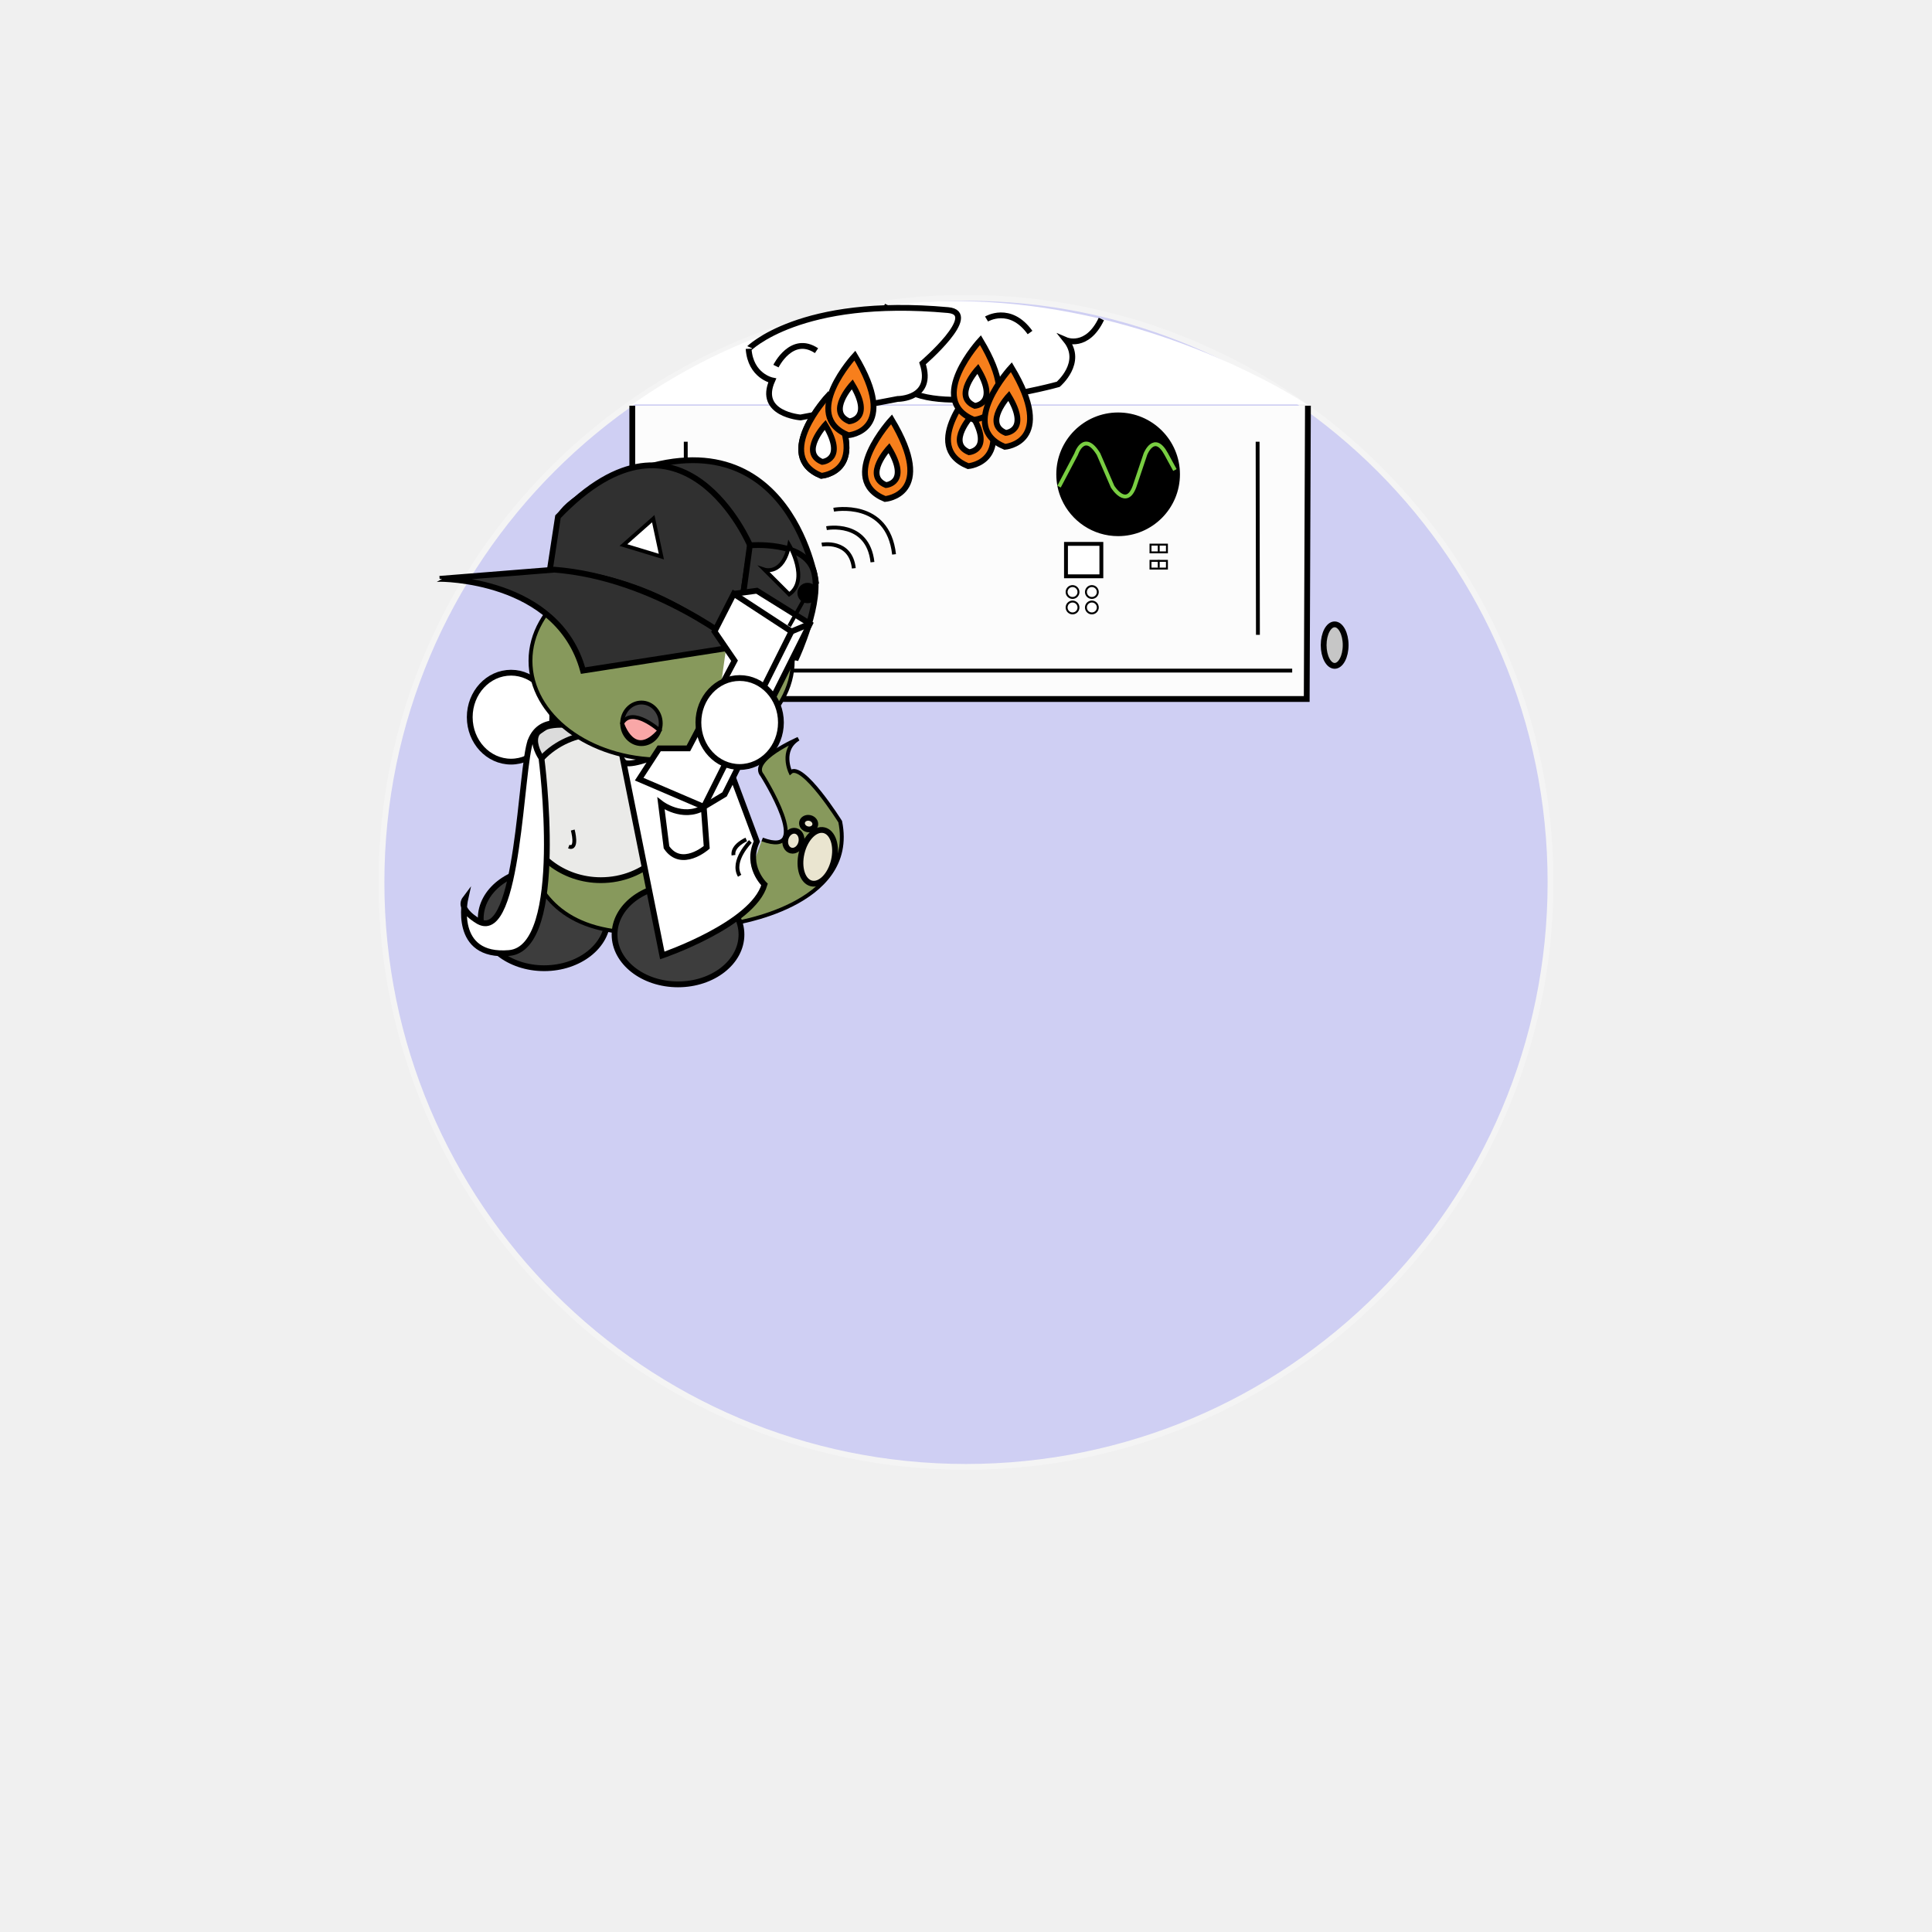
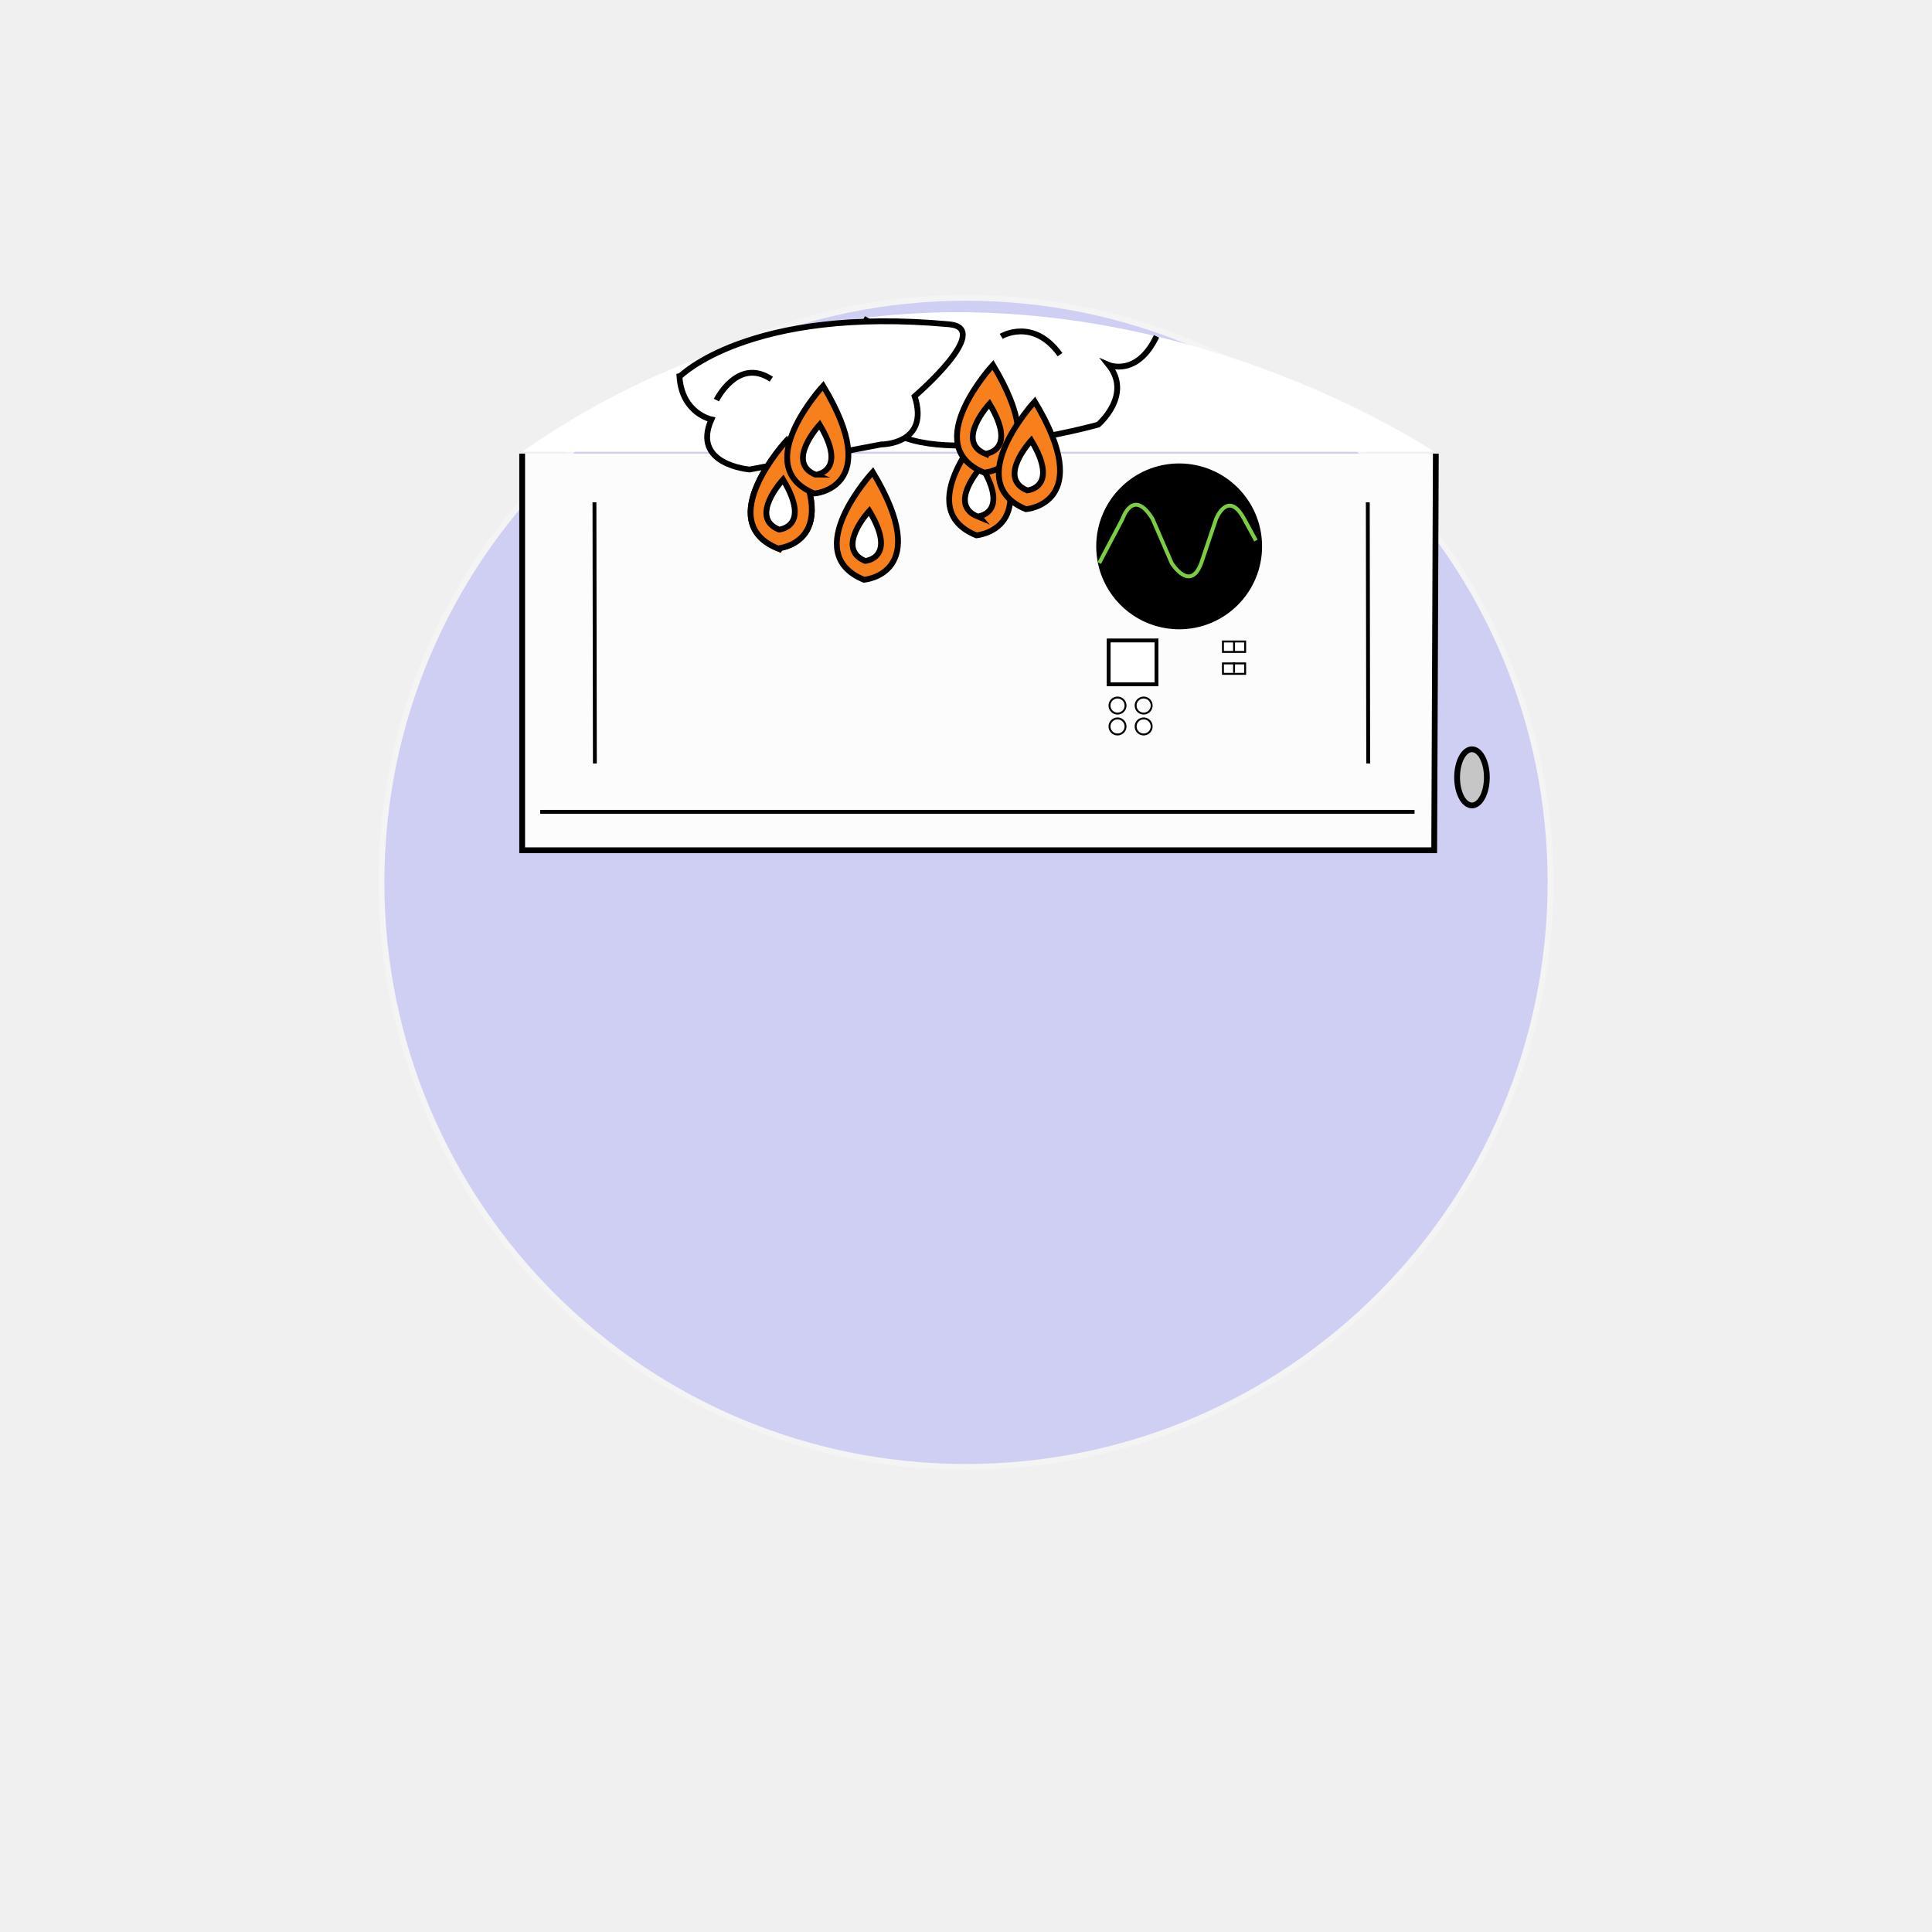
<svg xmlns="http://www.w3.org/2000/svg" version="1.1" id="Layer_2" x="0px" y="0px" viewBox="0 0 1000 1000" style="enable-background:new 0 0 1000 1000;" xml:space="preserve">
  <style type="text/css">

- 	.st0{fill:#F9A7A7;stroke:#000000;stroke-width:2;stroke-miterlimit:10;}
- 	.st1{fill:#FFFFFF;stroke:#000000;stroke-miterlimit:10;}
- 	.st2{fill:#FFFFFF;stroke:#000000;stroke-width:2;stroke-miterlimit:10;}
- 	.st3{fill:none;stroke:#79CE42;stroke-width:2;stroke-miterlimit:10;}
- 	.st4{fill:#FCFCFC;stroke:#000000;stroke-width:3;stroke-miterlimit:10;}
- 	.st5{fill:#484FAA;stroke:#FFFFFF;stroke-width:5;stroke-miterlimit:10;}
- 	.st6{display:inline;fill:none;stroke:#000000;stroke-width:9;stroke-miterlimit:10;}
- 	.st7{display:inline;fill:none;stroke:#000000;stroke-miterlimit:10;}
- 	.st8{display:inline;fill:#7F9E3D;stroke:#000000;stroke-width:3;stroke-miterlimit:10;}
- 	.st9{display:none;fill:#FFFFFF;stroke:#000000;stroke-width:3;stroke-miterlimit:10;}
- 	.st10{display:inline;fill:none;stroke:#000000;stroke-width:4;stroke-miterlimit:10;}
- 	.st11{display:inline;fill:#FFFFFF;stroke:#000000;stroke-width:5;stroke-miterlimit:10;}
- 	.st12{fill:#3D3D3D;stroke:#000000;stroke-width:3;stroke-miterlimit:10;}
- 	.st13{fill:#EAE5D0;stroke:#000000;stroke-width:3;stroke-miterlimit:10;}
- 	.st14{display:inline;fill:#CACAEF;stroke:#000000;stroke-miterlimit:10;}
- 	.st15{font-family:'MyriadPro-Regular';}
- 	.st16{fill:#424242;stroke:#000000;stroke-width:2;stroke-miterlimit:10;}
- 	.st17{fill:#DBDBDB;stroke:#000000;stroke-miterlimit:10;}
- 	.st18{display:none;fill:#FFFFFF;stroke:#000000;stroke-width:2;stroke-miterlimit:10;}
- 	.st19{fill:#303030;stroke:#000000;stroke-width:3;stroke-miterlimit:10;}
- 	.st20{display:inline;fill:none;stroke:#000000;stroke-width:3;stroke-miterlimit:10;}
- 	.st21{display:none;enable-background:new    ;}
- 	.st22{display:inline;fill:#FFFFFF;stroke:#000000;stroke-width:4;stroke-miterlimit:10;}
- 	.st23{fill:none;stroke:#000000;stroke-width:3;stroke-miterlimit:10;}
- 	.st24{fill:#C6C6C6;stroke:#000000;stroke-miterlimit:10;}
- 	.st25{fill:#87995C;stroke:#000000;stroke-width:2;stroke-miterlimit:10;}
+ 	.st0{fill:#FFFFFF;stroke:#000000;stroke-miterlimit:10;}
+ 	.st1{fill:#FFFFFF;stroke:#000000;stroke-width:2;stroke-miterlimit:10;}
+ 	.st2{fill:none;stroke:#79CE42;stroke-width:2;stroke-miterlimit:10;}
+ 	.st3{fill:#FCFCFC;stroke:#000000;stroke-width:3;stroke-miterlimit:10;}
+ 	.st4{display:inline;fill:#3D3D3D;stroke:#000000;stroke-width:3;stroke-miterlimit:10;}
+ 	.st5{display:inline;fill:#EAE5D0;stroke:#000000;stroke-width:3;stroke-miterlimit:10;}
+ 	.st6{fill:#484FAA;stroke:#FFFFFF;stroke-width:5;stroke-miterlimit:10;}
+ 	.st7{display:inline;fill:none;stroke:#000000;stroke-width:9;stroke-miterlimit:10;}
+ 	.st8{display:inline;fill:none;stroke:#000000;stroke-miterlimit:10;}
+ 	.st9{display:inline;fill:#7F9E3D;stroke:#000000;stroke-width:3;stroke-miterlimit:10;}
+ 	.st10{display:none;fill:#FFFFFF;stroke:#000000;stroke-width:3;stroke-miterlimit:10;}
+ 	.st11{display:inline;fill:#424242;stroke:#000000;stroke-width:2;stroke-miterlimit:10;}
+ 	.st12{display:inline;fill:none;stroke:#000000;stroke-width:4;stroke-miterlimit:10;}
+ 	.st13{display:inline;fill:#FFFFFF;stroke:#000000;stroke-width:5;stroke-miterlimit:10;}
+ 	.st14{display:inline;fill:#303030;stroke:#000000;stroke-width:3;stroke-miterlimit:10;}
+ 	.st15{display:inline;fill:#CACAEF;stroke:#000000;stroke-miterlimit:10;}
+ 	.st16{display:inline;fill:#87995C;stroke:#000000;stroke-width:2;stroke-miterlimit:10;}
+ 	.st17{font-family:'MyriadPro-Regular';}
+ 	.st18{fill:#DBDBDB;stroke:#000000;stroke-miterlimit:10;}
+ 	.st19{display:none;fill:#FFFFFF;stroke:#000000;stroke-width:2;stroke-miterlimit:10;}
+ 	.st20{display:inline;fill:#EAEAE8;stroke:#000000;stroke-width:3;stroke-miterlimit:10;}
+ 	.st21{display:inline;fill:none;stroke:#000000;stroke-width:3;stroke-miterlimit:10;}
+ 	.st22{display:none;enable-background:new    ;}
+ 	.st23{display:inline;fill:#FFFFFF;stroke:#000000;stroke-width:4;stroke-miterlimit:10;}
+ 	.st24{fill:none;stroke:#000000;stroke-width:3;stroke-miterlimit:10;}
+ 	.st25{fill:#C6C6C6;stroke:#000000;stroke-miterlimit:10;}
	.st26{fill:#FFFFFF;}
	.st27{display:none;fill:none;stroke:#000000;stroke-width:3;stroke-miterlimit:10;}
	.st28{fill:none;}
	.st29{display:none;fill:#C6C6C6;stroke:#000000;stroke-miterlimit:10;}
	.st30{display:inline;}
- 	.st31{fill:#EAEAE8;stroke:#000000;stroke-width:3;stroke-miterlimit:10;}
- 	.st32{display:none;opacity:0.3;stroke:#000000;stroke-miterlimit:10;enable-background:new    ;}
- 	.st33{opacity:0.3;fill:#8383FC;stroke:#FFFFFF;stroke-width:3;stroke-miterlimit:10;enable-background:new    ;}
- 	.st34{display:inline;fill:none;stroke:#000000;stroke-width:2;stroke-miterlimit:10;}
- 	.st35{display:none;fill:#7F9E3D;stroke:#000000;stroke-width:3;stroke-miterlimit:10;}
- 	.st36{display:inline;fill:#FFFFFF;stroke:#000000;stroke-width:3;stroke-miterlimit:10;}
- 	.st37{display:none;fill:#E4E4EF;stroke:#000000;stroke-width:2;stroke-miterlimit:10;}
- 	.st38{fill:none;stroke:#000000;stroke-width:2;stroke-miterlimit:10;}
- 	.st39{fill:#F77F1C;stroke:#000000;stroke-width:3;stroke-miterlimit:10;}
- 	.st40{fill:#C6C6C6;stroke:#000000;stroke-width:3;stroke-miterlimit:10;}
- 	.st41{stroke:#000000;stroke-miterlimit:10;}
- 	.st42{font-size:72;}
- 	.st43{fill:#DDDDDD;stroke:#000000;stroke-width:2;stroke-miterlimit:10;}
- 	.st44{fill:#FF0000;stroke:#000000;stroke-miterlimit:10;}
+ 	.st31{display:none;opacity:0.3;stroke:#000000;stroke-miterlimit:10;enable-background:new    ;}
+ 	.st32{opacity:0.3;fill:#8383FC;stroke:#FFFFFF;stroke-width:3;stroke-miterlimit:10;enable-background:new    ;}
+ 	.st33{display:inline;fill:none;stroke:#000000;stroke-width:2;stroke-miterlimit:10;}
+ 	.st34{display:none;fill:#7F9E3D;stroke:#000000;stroke-width:3;stroke-miterlimit:10;}
+ 	.st35{display:inline;fill:#FFFFFF;stroke:#000000;stroke-width:3;stroke-miterlimit:10;}
+ 	.st36{display:none;fill:#E4E4EF;stroke:#000000;stroke-width:2;stroke-miterlimit:10;}
+ 	.st37{fill:none;stroke:#000000;stroke-width:2;stroke-miterlimit:10;}
+ 	.st38{fill:#F77F1C;stroke:#000000;stroke-width:3;stroke-miterlimit:10;}
+ 	.st39{fill:#C6C6C6;stroke:#000000;stroke-width:3;stroke-miterlimit:10;}
+ 	.st40{stroke:#000000;stroke-miterlimit:10;}
+ 	.st41{font-size:72;}
+ 	.st42{fill:#DDDDDD;stroke:#000000;stroke-width:2;stroke-miterlimit:10;}
+ 	.st43{fill:#FF0000;stroke:#000000;stroke-miterlimit:10;}
+ 	.st44{display:inline;fill:#F9A7A7;stroke:#000000;stroke-width:2;stroke-miterlimit:10;}
	.st45{display:none;}
	.st46{fill:#FFFFFF;stroke:#000000;stroke-width:3;stroke-miterlimit:10;}
	.st47{stroke:#000000;stroke-width:2;stroke-miterlimit:10;}
	.st48{display:inline;fill:#FFFFFF;stroke:#000000;stroke-width:2;stroke-miterlimit:10;}

</style>
-   <circle class="st32" cx="500" cy="453.711" r="302.542" />
-   <circle class="st33" cx="500" cy="456.711" r="302.542" />
+   <circle class="st31" cx="500" cy="453.711" r="302.542" />
+   <circle class="st32" cx="500" cy="456.711" r="302.542" />
  <g id="Layer_x5F_1" class="st45">
-     <path class="st22" d="M444.525,594.475c0,6.627-5.373,12-12,12H331.102c-6.627,0-12-5.373-12-12V348.983c0-6.627,5.373-12,12-12   h101.424c6.627,0,12,5.373,12,12L444.525,594.475L444.525,594.475z" />
-     <path class="st22" d="M656.459,594.475c0,6.627-5.367,12-12,12H543.034c-6.627,0-12-5.373-12-12V348.983c0-6.627,5.373-12,12-12   h101.425c6.633,0,12,5.373,12,12V594.475z" />
-     <path class="st22" d="M569.949,515.729c0,6.627-5.373,12-12,12H456.525c-6.627,0-12-5.373-12-12V270.237c0-6.627,5.373-12,12-12   h101.424c6.627,0,12,5.373,12,12V515.729z" />
-     <path class="st11" d="M723.729,521.115c0,13.265-10.744,24-24,24H300.271c-13.255,0-24-10.735-24-24V318.272   c0-13.254,10.745-24,24-24h399.457c13.256,0,24,10.746,24,24L723.729,521.115L723.729,521.115z" />
-     <path class="st36" d="M686.177,483.656c0,13.265-10.744,24-24,24H333.898c-13.255,0-24-10.735-24-24v-133.35   c0-13.254,10.745-24,24-24h328.272c13.256,0,24,10.746,24,24L686.177,483.656L686.177,483.656z" />
-     <path id="vecmap" class="st6" d="M348.052,427.712c0,31.853,20.468,57.628,45.763,57.628" />
-     <path id="vecmap_1_" class="st10" d="M584.477,549.115c0,44.976,39.42,81.355,88.135,81.355" />
-     <path id="vecmap_2_" class="st10" d="M412.609,545.115c0,44.976-39.42,81.355-88.135,81.355" />
-     <g class="st30">
-       <line id="vecmap_3_" class="st23" x1="317.407" y1="356.645" x2="678.427" y2="356.645" />
-     </g>
-     <g class="st30">
-       <line id="vecmap_4_" class="st23" x1="368.543" y1="365.119" x2="368.543" y2="497.322" />
-     </g>
-     <g class="st30">
-       <line id="vecmap_5_" class="st23" x1="637.719" y1="365.119" x2="637.719" y2="497.322" />
+     <path class="st23" d="M444.525,594.475c0,6.627-5.373,12-12,12H331.102c-6.627,0-12-5.373-12-12V348.983c0-6.627,5.373-12,12-12   h101.424c6.627,0,12,5.373,12,12L444.525,594.475L444.525,594.475z" />
+     <path class="st23" d="M656.459,594.475c0,6.627-5.367,12-12,12H543.034c-6.627,0-12-5.373-12-12V348.983c0-6.627,5.373-12,12-12   h101.425c6.633,0,12,5.373,12,12V594.475z" />
+     <path class="st23" d="M569.949,515.729c0,6.627-5.373,12-12,12H456.525c-6.627,0-12-5.373-12-12V270.237c0-6.627,5.373-12,12-12   h101.424c6.627,0,12,5.373,12,12V515.729z" />
+     <path class="st13" d="M723.729,521.115c0,13.265-10.744,24-24,24H300.271c-13.255,0-24-10.735-24-24V318.272   c0-13.254,10.745-24,24-24h399.457c13.256,0,24,10.746,24,24L723.729,521.115L723.729,521.115z" />
+     <path class="st35" d="M686.177,483.656c0,13.265-10.744,24-24,24H333.898c-13.255,0-24-10.735-24-24v-133.35   c0-13.254,10.745-24,24-24h328.272c13.256,0,24,10.746,24,24L686.177,483.656L686.177,483.656z" />
+     <path id="vecmap" class="st7" d="M348.052,427.712c0,31.853,20.468,57.628,45.763,57.628" />
+     <path id="vecmap_1_" class="st12" d="M584.477,549.115c0,44.976,39.42,81.355,88.135,81.355" />
+     <path id="vecmap_2_" class="st12" d="M412.609,545.115c0,44.976-39.42,81.355-88.135,81.355" />
+     <g class="st30">
+       <line id="vecmap_3_" class="st24" x1="317.407" y1="356.645" x2="678.427" y2="356.645" />
+     </g>
+     <g class="st30">
+       <line id="vecmap_4_" class="st24" x1="368.543" y1="365.119" x2="368.543" y2="497.322" />
+     </g>
+     <g class="st30">
+       <line id="vecmap_5_" class="st24" x1="637.719" y1="365.119" x2="637.719" y2="497.322" />
    </g>
    <g class="st30">
      <rect id="vecmaprec" x="317.407" y="385.323" class="st46" width="355.205" height="80" />
    </g>
    <g class="st30">
-       <line class="st23" x1="317.407" y1="465.323" x2="672.611" y2="465.323" />
-     </g>
-   </g>
-   <text transform="matrix(1 0 0 1 461.9832 703.8977)" class="st21 st15 st42">3X</text>
-   <path class="st1" d="M620.219,343.602" />
-   <path class="st37" d="M383.594,609.325c0,0,41.716-44.212,15.288,15.771" />
-   <path class="st35" d="M464.223,276.828c0,0-78.911-29.717-127.529,42.813" />
+       <line class="st24" x1="317.407" y1="465.323" x2="672.611" y2="465.323" />
+     </g>
+   </g>
+   <text transform="matrix(1 0 0 1 461.9832 703.8977)" class="st22 st17 st41">3X</text>
+   <path class="st0" d="M620.219,343.602" />
+   <path class="st36" d="M383.594,609.325c0,0,41.716-44.212,15.288,15.771" />
+   <path class="st34" d="M464.223,276.828c0,0-78.911-29.717-127.529,42.813" />
  <g id="Leaf_3_1_" class="st45">
-     <path class="st8" d="M470.5,276.5c0,0-98,22-99,126" />
-     <path class="st8" d="M371.473,402.48c100.821-25.536,99.053-125.959,99.053-125.959" />
-     <path class="st20" d="M470.5,276.5c0,0-103.908,121.786-97.993,125.829" />
-     <polyline class="st14" points="391.166,395.17 400.166,380.504 400.166,391.837  " />
-     <polyline class="st14" points="414.49,383.839 414.49,369.17 417.834,374.837 421.384,365.837 426.523,374.682  " />
-     <polyline class="st14" points="433.984,369.807 434.638,346.091 439.851,363.159  " />
-     <polyline class="st14" points="447.577,352.719 445.5,344.75 451.209,347.93  " />
-     <polyline class="st14" points="455.527,340.22 449.293,317.328 459.22,332.156  " />
-     <polyline class="st14" points="411.372,307.083 408.569,330.642 404.927,313.172  " />
-     <polyline class="st14" points="387.261,336.962 390.177,360.507 382.459,344.416  " />
-     <polyline class="st14" points="439.556,287.176 438.177,295.293 434.279,290.05  " />
-   </g>
-   <path class="st5" d="M197.474,456.711" />
+     <path class="st9" d="M470.5,276.5c0,0-98,22-99,126" />
+     <path class="st9" d="M371.473,402.48c100.821-25.536,99.053-125.959,99.053-125.959" />
+     <path class="st21" d="M470.5,276.5c0,0-103.908,121.786-97.993,125.829" />
+     <polyline class="st15" points="391.166,395.17 400.166,380.504 400.166,391.837  " />
+     <polyline class="st15" points="414.49,383.839 414.49,369.17 417.834,374.837 421.384,365.837 426.523,374.682  " />
+     <polyline class="st15" points="433.984,369.807 434.638,346.091 439.851,363.159  " />
+     <polyline class="st15" points="447.577,352.719 445.5,344.75 451.209,347.93  " />
+     <polyline class="st15" points="455.527,340.22 449.293,317.328 459.22,332.156  " />
+     <polyline class="st15" points="411.372,307.083 408.569,330.642 404.927,313.172  " />
+     <polyline class="st15" points="387.261,336.962 390.177,360.507 382.459,344.416  " />
+     <polyline class="st15" points="439.556,287.176 438.177,295.293 434.279,290.05  " />
+   </g>
+   <path class="st6" d="M197.474,456.711" />
  <g class="st45">
-     <line class="st7" x1="200.201" y1="408.834" x2="334.358" y2="408.832" />
-     <line class="st7" x1="200.201" y1="422.834" x2="334.358" y2="422.83" />
-     <line class="st7" x1="334.358" y1="408.832" x2="334.358" y2="422.83" />
-     <line class="st7" x1="334.358" y1="408.832" x2="386.62" y2="361.921" />
-     <line class="st7" x1="334.358" y1="422.83" x2="386.62" y2="375.921" />
-   </g>
-   <path class="st18" d="M347.486,340.05c0,0,5.202,22.209,42.864,13.854" />
+     <line class="st8" x1="200.201" y1="408.834" x2="334.358" y2="408.832" />
+     <line class="st8" x1="200.201" y1="422.834" x2="334.358" y2="422.83" />
+     <line class="st8" x1="334.358" y1="408.832" x2="334.358" y2="422.83" />
+     <line class="st8" x1="334.358" y1="408.832" x2="386.62" y2="361.921" />
+     <line class="st8" x1="334.358" y1="422.83" x2="386.62" y2="375.921" />
+   </g>
+   <path class="st19" d="M347.486,340.05c0,0,5.202,22.209,42.864,13.854" />
  <g id="Layer_3">
-     <path class="st2" d="M347.486,379.678" />
+     <path class="st1" d="M347.486,379.678" />
  </g>
  <path class="st27" d="M729.121,287.91c0,0,11.345,19.923,5.695,24.59c0,0-1.649,17.334,12.351,16.667l36.667,0.019v-17.352  c0,0-28.289-3.333-30.145,0.667c0,0-3.855-2.619-6.522,3.69" />
  <path class="st27" d="M754.41,308.548c0,0,3.389-21.381-19.594-31.381" />
  <g>
-     <polyline class="st4" points="327.269,209.998 327.269,361.806 676.358,361.806 676.984,209.998  " />
-     <path class="st26" d="M327.269,209.296h349.089C676.358,209.296,499.038,89.091,327.269,209.296z" />
-     <path class="st47" d="M609.737,245.5c0,17.121-13.88,31-31,31c-12.669,0-23.563-7.6-28.372-18.49   c-1.689-3.826-2.628-8.059-2.628-12.51c0-17.121,13.88-31,31-31S609.737,228.379,609.737,245.5z" />
-     <path class="st3" d="M548.158,251.875l8.882-16.853c0,0,4.006-12.257,11.543,0l7.282,16.853c0,0,7.093,11.491,11.334,0   l5.673-16.853c0,0,4.561-11.491,10.757,0l4.504,8.256" />
-     <rect x="551.753" y="281.509" class="st2" width="18.311" height="16.787" />
-     <line class="st29" x1="676.358" y1="361.806" x2="718.988" y2="327.5" />
-     <path class="st24" d="M718.988,209.998" />
-     <circle class="st1" cx="555.147" cy="306.428" r="3.072" />
-     <circle class="st1" cx="565.147" cy="306.428" r="3.072" />
-     <circle class="st1" cx="555.147" cy="314.428" r="3.072" />
-     <circle class="st1" cx="565.147" cy="314.428" r="3.072" />
-     <rect x="595.5" y="281.902" class="st1" width="8.5" height="4" />
-     <rect x="595.5" y="290.296" class="st1" width="8.5" height="4" />
-     <line class="st24" x1="599.75" y1="281.902" x2="599.75" y2="285.902" />
-     <line class="st24" x1="599.75" y1="289.902" x2="599.75" y2="293.902" />
-     <line class="st38" x1="334.167" y1="347.101" x2="668.834" y2="347.101" />
-     <line class="st38" x1="355.099" y1="328.594" x2="354.94" y2="228.641" />
-     <ellipse class="st40" cx="690.816" cy="333.91" rx="5.695" ry="10.743" />
-     <path class="st28" d="M538.506,217.167c0-6.627,5.373-12,12-12H608.5c6.627,0,12,5.373,12,12v99.408c0,6.627-5.373,12-12,12   h-57.994c-6.627,0-12-5.373-12-12V217.167z" />
-     <line class="st38" x1="651.099" y1="328.594" x2="650.94" y2="228.641" />
+     <polyline class="st3" points="270.269,234.791 270.269,440.08 742.34,440.081 743.186,234.791  " />
+     <path class="st26" d="M270.269,233.842H742.34C742.34,233.842,502.551,71.29,270.269,233.842z" />
+     <path class="st47" d="M652.249,282.801c0,23.153-18.77,41.921-41.921,41.921c-17.133,0-31.865-10.277-38.367-25.004   c-2.285-5.174-3.554-10.897-3.554-16.917c0-23.152,18.77-41.921,41.921-41.921S652.249,259.649,652.249,282.801z" />
+     <path class="st2" d="M568.975,291.421l12.011-22.79c0,0,5.418-16.575,15.61,0l9.848,22.79c0,0,9.591,15.539,15.326,0l7.672-22.79   c0,0,6.167-15.539,14.546,0l6.091,11.165" />
+     <rect x="573.837" y="331.495" class="st1" width="24.762" height="22.701" />
+     <line class="st29" x1="742.34" y1="440.081" x2="799.988" y2="393.689" />
+     <path class="st25" d="M799.988,234.791" />
+     <circle class="st0" cx="578.427" cy="365.193" r="4.155" />
+     <circle class="st0" cx="591.95" cy="365.193" r="4.155" />
+     <circle class="st0" cx="578.427" cy="376.011" r="4.155" />
+     <circle class="st0" cx="591.95" cy="376.011" r="4.155" />
+     <rect x="632.996" y="332.027" class="st0" width="11.494" height="5.409" />
+     <rect x="632.996" y="343.378" class="st0" width="11.494" height="5.409" />
+     <line class="st25" x1="638.743" y1="332.027" x2="638.743" y2="337.436" />
+     <line class="st25" x1="638.743" y1="342.845" x2="638.743" y2="348.255" />
+     <line class="st37" x1="279.597" y1="420.195" x2="732.165" y2="420.195" />
+     <line class="st37" x1="307.903" y1="395.168" x2="307.689" y2="260.003" />
+     <ellipse class="st39" cx="761.89" cy="402.358" rx="7.701" ry="14.528" />
+     <path class="st28" d="M555.923,244.487c0-8.962,7.267-16.228,16.228-16.228h78.426c8.961,0,16.228,7.266,16.228,16.228v134.428   c0,8.962-7.267,16.228-16.228,16.228H572.15c-8.961,0-16.228-7.265-16.228-16.228V244.487z" />
+     <line class="st37" x1="708.182" y1="395.168" x2="707.968" y2="260.003" />
  </g>
  <g id="Layer_1_3_" class="st45">
    <g>
      <path class="st30" d="M436.168,300.178h3.62v51.345h-3.62V300.178z" />
    </g>
    <path class="st48" d="M558.369,609.679c0,0,107.626-63.632,92.52-113.151" />
    <rect x="376.743" y="270.432" class="st46" width="452.382" height="347.419" />
    <div class="typewriter">
      <text transform="matrix(1 0 0 1 264.0769 578.5002)" font-family="'Montserrat-Regular'" font-size="72" startOffset="0">
			www.???.com</text>
    </div>
-     <ellipse class="st1" cx="676.052" cy="225.303" rx="49.854" ry="44.796" />
+     <ellipse class="st0" cx="676.052" cy="225.303" rx="49.854" ry="44.796" />
    <g id="Layer_4_2_" class="st30">
-       <ellipse class="st2" cx="724.358" cy="439.832" rx="29.331" ry="31.608" />
-     </g>
-     <path class="st1" d="M638.741,257.524c0,0,23.188,27.596,16.606-2.775C655.347,254.746,653.01,251.95,638.741,257.524z" />
-     <path class="st44" d="M709.677,197.876c4.834,0,8.752,9.38,8.752,20.952c0,11.568-3.918,20.948-8.752,20.948   c-4.829,0-8.747-9.38-8.747-20.948C700.928,207.256,704.846,197.876,709.677,197.876z" />
-     <polygon class="st2" points="626.843,256.703 615.824,270.286 630.91,281.068 637.966,276.028 635.356,260.42  " />
-     <path class="st1" d="M624.089,284.729c0,0-5.978,3.813,0,14.478c5.975,10.667,31.938,0,31.938,0l9.849-19.811l8.32,19.811   l9.063-0.764l-9.063-31.233c0,0-6.684-10.667-18.169,0c-11.485,10.666-20.626,15.999-20.626,15.999L624.089,284.729z" />
+       <ellipse class="st1" cx="724.358" cy="439.832" rx="29.331" ry="31.608" />
+     </g>
+     <path class="st0" d="M638.741,257.524c0,0,23.188,27.596,16.606-2.775C655.347,254.746,653.01,251.95,638.741,257.524z" />
+     <path class="st43" d="M709.677,197.876c4.834,0,8.752,9.38,8.752,20.952c0,11.568-3.918,20.948-8.752,20.948   c-4.829,0-8.747-9.38-8.747-20.948C700.928,207.256,704.846,197.876,709.677,197.876z" />
+     <polygon class="st1" points="626.843,256.703 615.824,270.286 630.91,281.068 637.966,276.028 635.356,260.42  " />
+     <path class="st0" d="M624.089,284.729c0,0-5.978,3.813,0,14.478c5.975,10.667,31.938,0,31.938,0l9.849-19.811l8.32,19.811   l9.063-0.764l-9.063-31.233c0,0-6.684-10.667-18.169,0c-11.485,10.666-20.626,15.999-20.626,15.999L624.089,284.729z" />
    <path class="st48" d="M536.172,475.515c0,0-126.666,141.386-41.34,185.573c85.329,44.188,127.854,38.854,143.158,31.235   c15.312-7.616,83.037-53.948,38.164-115.806c0,0,1.525,29.715-13.713,40.381c-15.237,10.665-50.594,59.59-108.946-13.063   c0,0-16.336-0.646-26.833-12.074" />
-     <path class="st1" d="M624.089,271.778l-5.224,26.665c0,0,23.006-7.221,23.577-19.989" />
+     <path class="st0" d="M624.089,271.778l-5.224,26.665c0,0,23.006-7.221,23.577-19.989" />
    <path class="st48" d="M601.908,505.953c28.137,0,50.944,21.268,50.944,47.495c0,26.229-22.812,47.491-50.944,47.491   c-28.137,0-50.944-21.265-50.944-47.491C550.964,527.221,573.771,505.953,601.908,505.953z" />
    <g class="st30">
-       <path class="st43" d="M469.453,380.906c0,0,25.151-160.597,184.078-85.71C812.456,370.079,469.453,380.906,469.453,380.906z" />
-       <path class="st2" d="M719.476,451.155c0,47.834-51.467,86.613-114.961,86.613c-63.49,0-114.962-38.778-114.962-86.613    s51.473-86.607,114.962-86.607C668.01,364.543,719.476,403.32,719.476,451.155z" />
-       <path class="st43" d="M540.285,439.834l-13.623-89.25c0,0,58.975-140.431,168.711-25.754l7.31,47.889    c0,0-81.328-2.413-156.65,62.056C544.109,436.417,542.193,438.102,540.285,439.834z" />
-       <path class="st43" d="M673.395,459.756l-137.227-21.375c0,0,73.577-60.235,162.396-67.113l100.559,8.04    C799.123,379.307,695.613,378.402,673.395,459.756z" />
-       <path class="st43" d="M527.135,349.929c0,0-47.587-4.173-55.895,22.222c-8.305,26.396,15.047,76.297,15.047,76.297l52.744-11.014    L527.135,349.929z" />
+       <path class="st42" d="M469.453,380.906c0,0,25.151-160.597,184.078-85.71C812.456,370.079,469.453,380.906,469.453,380.906z" />
+       <path class="st1" d="M719.476,451.155c0,47.834-51.467,86.613-114.961,86.613c-63.49,0-114.962-38.778-114.962-86.613    s51.473-86.607,114.962-86.607C668.01,364.543,719.476,403.32,719.476,451.155z" />
+       <path class="st42" d="M540.285,439.834l-13.623-89.25c0,0,58.975-140.431,168.711-25.754l7.31,47.889    c0,0-81.328-2.413-156.65,62.056C544.109,436.417,542.193,438.102,540.285,439.834z" />
+       <path class="st42" d="M673.395,459.756l-137.227-21.375c0,0,73.577-60.235,162.396-67.113l100.559,8.04    C799.123,379.307,695.613,378.402,673.395,459.756z" />
+       <path class="st42" d="M527.135,349.929c0,0-47.587-4.173-55.895,22.222c-8.305,26.396,15.047,76.297,15.047,76.297l52.744-11.014    L527.135,349.929z" />
      <polygon class="st47" points="611.828,326.575 604.705,359.806 637.99,349.689   " />
-       <path class="st2" d="M492.639,349.615c0,0-18.044,30.678,0,43.308l21.649-21.653C514.291,371.267,498.052,376.68,492.639,349.615z    " />
-     </g>
-     <path class="st2" d="M560.222,537.768c0,0,57.959,31.415,57.995-7.197" />
-     <path class="st2" d="M563.384,561.01c0,0,40.321,18.193,54.836-7.907" />
-     <path class="st2" d="M575.101,579.42c0,0,42.354,12.774,53.334-14.998" />
+       <path class="st1" d="M492.639,349.615c0,0-18.044,30.678,0,43.308l21.649-21.653C514.291,371.267,498.052,376.68,492.639,349.615z    " />
+     </g>
+     <path class="st1" d="M560.222,537.768c0,0,57.959,31.415,57.995-7.197" />
+     <path class="st1" d="M563.384,561.01c0,0,40.321,18.193,54.836-7.907" />
+     <path class="st1" d="M575.101,579.42c0,0,42.354,12.774,53.334-14.998" />
    <ellipse class="st48" cx="591.147" cy="507.304" rx="19.916" ry="21.461" />
    <path class="st48" d="M572.411,514.603c0,0,28.344-25.265,38.652-7.298" />
    <ellipse class="st48" cx="731.771" cy="528.744" rx="39.822" ry="53.229" />
    <ellipse class="st48" cx="650.885" cy="561.01" rx="39.823" ry="53.23" />
-     <path class="st1" d="M658.844,290.823c0,0-8.591,9.146-25.353,0c0,0-4.036,3.472-10.61-5.883l1.208-13.162" />
+     <path class="st0" d="M658.844,290.823c0,0-8.591,9.146-25.353,0c0,0-4.036,3.472-10.61-5.883l1.208-13.162" />
    <polygon class="st46" points="376.743,270.432 560.471,168.266 914.97,168.266 829.125,270.432  " />
    <polygon class="st46" points="829.125,617.848 829.125,270.432 914.97,168.266 914.97,463.365  " />
    <ellipse class="st48" cx="658.351" cy="563.353" rx="26.236" ry="40.482" />
    <ellipse class="st48" cx="742.151" cy="530.57" rx="22.672" ry="40.481" />
-     <line class="st34" x1="634.368" y1="546.943" x2="671.988" y2="528.765" />
-     <line class="st34" x1="633.155" y1="574.903" x2="680.822" y2="547.495" />
-     <line class="st34" x1="643.191" y1="596.381" x2="682.345" y2="571.051" />
-     <line class="st34" x1="724.973" y1="561.071" x2="766.345" y2="538.188" />
-     <line class="st34" x1="721.31" y1="514.603" x2="754.41" y2="496.528" />
-     <path class="st36" d="M762.988,514.603" />
-     <path class="st36" d="M721.31,542.009" />
-     <path class="st36" d="M751.65,538.854" />
-     <path class="st36" d="M724.984,457.857" />
-     <line class="st34" x1="720.054" y1="538.477" x2="761.429" y2="515.597" />
+     <line class="st33" x1="634.368" y1="546.943" x2="671.988" y2="528.765" />
+     <line class="st33" x1="633.155" y1="574.903" x2="680.822" y2="547.495" />
+     <line class="st33" x1="643.191" y1="596.381" x2="682.345" y2="571.051" />
+     <line class="st33" x1="724.973" y1="561.071" x2="766.345" y2="538.188" />
+     <line class="st33" x1="721.31" y1="514.603" x2="754.41" y2="496.528" />
+     <path class="st35" d="M762.988,514.603" />
+     <path class="st35" d="M721.31,542.009" />
+     <path class="st35" d="M751.65,538.854" />
+     <path class="st35" d="M724.984,457.857" />
+     <line class="st33" x1="720.054" y1="538.477" x2="761.429" y2="515.597" />
    <path class="st48" d="M486.969,581.884c9.677,0,17.521,12.945,17.521,28.922c0,15.97-7.846,28.922-17.521,28.922   c-9.682,0-17.523-12.952-17.523-28.922C469.443,594.829,477.288,581.884,486.969,581.884z" />
    <ellipse class="st48" cx="515.99" cy="621.472" rx="8.557" ry="10.667" />
    <ellipse class="st48" cx="504.49" cy="642.805" rx="7.104" ry="6.095" />
    <path class="st48" d="M478.289,566.154c0,0-18.184-36.244,17.317-21.855L478.289,566.154z" />
    <path class="st48" d="M497.911,535.49c0,0-18.181-36.242,17.317-21.855L497.911,535.49z" />
-     <polygon class="st2" points="331.031,135.404 425.505,112.547 445.311,307.585  " />
-     <polygon class="st2" points="602.416,31.989 704.26,59.915 564.478,307.585  " />
-     <polygon class="st2" points="768.13,141.807 832.219,193.551 710.97,307.585  " />
-     <path class="st2" d="M453.454,314.943c8.835,0,15.999,5.893,15.999,13.16c0,7.269-7.162,13.157-15.999,13.157   s-15.999-5.891-15.999-13.157C437.455,320.833,444.617,314.943,453.454,314.943z" />
-     <path class="st2" d="M558.369,314.943c8.835,0,15.999,5.893,15.999,13.16c0,7.269-7.163,13.157-15.999,13.157   c-8.837,0-16-5.891-16-13.157C542.369,320.833,549.532,314.943,558.369,314.943z" />
-     <ellipse class="st2" cx="700.394" cy="325.815" rx="16" ry="13.158" />
+     <polygon class="st1" points="331.031,135.404 425.505,112.547 445.311,307.585  " />
+     <polygon class="st1" points="602.416,31.989 704.26,59.915 564.478,307.585  " />
+     <polygon class="st1" points="768.13,141.807 832.219,193.551 710.97,307.585  " />
+     <path class="st1" d="M453.454,314.943c8.835,0,15.999,5.893,15.999,13.16c0,7.269-7.162,13.157-15.999,13.157   s-15.999-5.891-15.999-13.157C437.455,320.833,444.617,314.943,453.454,314.943z" />
+     <path class="st1" d="M558.369,314.943c8.835,0,15.999,5.893,15.999,13.16c0,7.269-7.163,13.157-15.999,13.157   c-8.837,0-16-5.891-16-13.157C542.369,320.833,549.532,314.943,558.369,314.943z" />
+     <ellipse class="st1" cx="700.394" cy="325.815" rx="16" ry="13.158" />
    <g id="Layer_2_1_" class="st30">
-       <ellipse class="st2" cx="487.347" cy="496.526" rx="29.332" ry="31.609" />
-       <ellipse class="st18" cx="724.984" cy="448.448" rx="29.333" ry="31.608" />
-       <path class="st2" d="M481.118,475.515h12.142H481.118z" />
+       <ellipse class="st1" cx="487.347" cy="496.526" rx="29.332" ry="31.609" />
+       <ellipse class="st19" cx="724.984" cy="448.448" rx="29.333" ry="31.608" />
+       <path class="st1" d="M481.118,475.515h12.142H481.118z" />
      <g>
-         <path class="st2" d="M432.358,475.515" />
+         <path class="st1" d="M432.358,475.515" />
      </g>
    </g>
  </g>
-   <g>
-     <path class="st25" d="M378.399,478.115c0,0,65.396-8.932,56.488-52.827c0,0-19.544-31.157-25.77-25.583   c0,0-5.43-11.502,4.124-17.296c0,0-25.515,10.927-18.729,18.888c0,0,27.45,43.326,0,33.209" />
-     <ellipse class="st12" cx="281.672" cy="475.373" rx="32.843" ry="25.772" />
-     <path class="st25" d="M361.483,418.018l12.346,58.905c-117.435,29.046-101.114-58.905-101.114-58.905" />
-     <ellipse class="st46" cx="264.505" cy="371.205" rx="21.365" ry="23.019" />
-     <g id="Layer_3_1_">
-       <polygon class="st17" points="273.641,383.421 291.109,417.378 319.844,373.954 296.962,367.476   " />
-     </g>
-     <path class="st31" d="M311.009,379.553c22.516,0,40.772,17.02,40.772,38.013c0,20.988-18.256,38.007-40.772,38.007   c-19.703,0-36.143-13.027-39.946-30.346c-0.543-2.475-0.826-5.038-0.826-7.661C270.237,396.573,288.49,379.553,311.009,379.553z" />
-     <ellipse class="st12" cx="350.94" cy="483.734" rx="32.843" ry="25.772" />
-     <path class="st46" d="M280.258,392.414c0,0-13.759-19.538,15.132-17.061c0,0-15.363-5.593-20.707,7.915   c-5.344,13.51-6.059,104.479-26.738,93.751c0,0-11.405-6.173-7.109-11.852c0,0-6.917,30.683,22.712,28.113   C293.18,490.71,280.258,392.414,280.258,392.414z" />
-     <path class="st46" d="M322.681,394.218l20.118,100.332c0,0,46.917-16.021,52.907-36.722c0,0-9.93-9.525-3.96-22.278l-21.497-57.63   C370.246,377.917,326.467,399.878,322.681,394.218z" />
-     <path class="st19" d="M313.505,249.951c93.826-44.21,108.673,50.6,108.673,50.6S219.681,294.16,313.505,249.951z" />
-     <path class="st25" d="M342.444,290.893c37.48,0,67.868,22.89,67.868,51.131c0,28.239-30.386,51.131-67.868,51.131   c-37.487,0-67.869-22.895-67.869-51.131C274.573,313.783,304.956,290.891,342.444,290.893z" />
-     <path class="st19" d="M376.97,332.353c-44.467-38.061-92.482-36.635-92.482-36.635l4.315-28.271   c64.786-67.702,99.598,15.201,99.598,15.201l-8.04,52.69C379.234,334.318,378.103,333.323,376.97,332.353z" />
-     <path class="st19" d="M227.553,299.608l59.366-4.747c52.434,4.059,95.872,39.621,95.872,39.621l-81.014,12.619   C288.66,299.073,227.553,299.607,227.553,299.608z" />
-     <path class="st19" d="M381.102,333.924l31.136,6.501c0,0,13.785-29.46,8.883-45.043c-4.903-15.583-32.996-13.117-32.996-13.117   L381.102,333.924z" />
-     <polygon class="st2" points="322.681,282.122 342.33,288.094 338.125,268.477  " />
-     <path class="st2" d="M395.706,294.862l12.783,12.783c10.652-7.457,0-25.566,0-25.566   C405.293,298.056,395.706,294.862,395.706,294.862z" />
-     <g id="PHONE">
+   <g class="st45">
+     <path class="st16" d="M378.399,478.115c0,0,65.396-8.932,56.488-52.827c0,0-19.544-31.157-25.77-25.583   c0,0-5.43-11.502,4.124-17.296c0,0-25.515,10.927-18.729,18.888c0,0,27.45,43.326,0,33.209" />
+     <ellipse class="st4" cx="281.672" cy="475.373" rx="32.843" ry="25.772" />
+     <path class="st16" d="M361.483,418.018l12.346,58.905c-117.435,29.046-101.114-58.905-101.114-58.905" />
+     <ellipse class="st35" cx="264.505" cy="371.205" rx="21.365" ry="23.019" />
+     <g id="Layer_3_1_" class="st30">
+       <polygon class="st18" points="273.641,383.421 291.109,417.378 319.844,373.954 296.962,367.476   " />
+     </g>
+     <path class="st20" d="M311.009,379.553c22.516,0,40.772,17.02,40.772,38.013c0,20.988-18.256,38.007-40.772,38.007   c-19.703,0-36.143-13.027-39.946-30.346c-0.543-2.475-0.826-5.038-0.826-7.661C270.237,396.573,288.49,379.553,311.009,379.553z" />
+     <ellipse class="st4" cx="350.94" cy="483.734" rx="32.843" ry="25.772" />
+     <path class="st35" d="M280.258,392.414c0,0-13.759-19.538,15.132-17.061c0,0-15.363-5.593-20.707,7.915   c-5.344,13.51-6.059,104.479-26.738,93.751c0,0-11.405-6.173-7.109-11.852c0,0-6.917,30.683,22.712,28.113   C293.18,490.71,280.258,392.414,280.258,392.414z" />
+     <path class="st35" d="M322.681,394.218l20.118,100.332c0,0,46.917-16.021,52.907-36.722c0,0-9.93-9.525-3.96-22.278l-21.497-57.63   C370.246,377.917,326.467,399.878,322.681,394.218z" />
+     <path class="st14" d="M313.505,249.951c93.826-44.21,108.673,50.6,108.673,50.6S219.681,294.16,313.505,249.951z" />
+     <path class="st16" d="M342.444,290.893c37.48,0,67.868,22.89,67.868,51.131c0,28.239-30.386,51.131-67.868,51.131   c-37.487,0-67.869-22.895-67.869-51.131C274.573,313.783,304.956,290.891,342.444,290.893z" />
+     <path class="st14" d="M376.97,332.353c-44.467-38.061-92.482-36.635-92.482-36.635l4.315-28.271   c64.786-67.702,99.598,15.201,99.598,15.201l-8.04,52.69C379.234,334.318,378.103,333.323,376.97,332.353z" />
+     <path class="st14" d="M227.553,299.608l59.366-4.747c52.434,4.059,95.872,39.621,95.872,39.621l-81.014,12.619   C288.66,299.073,227.553,299.607,227.553,299.608z" />
+     <path class="st14" d="M381.102,333.924l31.136,6.501c0,0,13.785-29.46,8.883-45.043c-4.903-15.583-32.996-13.117-32.996-13.117   L381.102,333.924z" />
+     <polygon class="st48" points="322.681,282.122 342.33,288.094 338.125,268.477  " />
+     <path class="st48" d="M395.706,294.862l12.783,12.783c10.652-7.457,0-25.566,0-25.566   C405.293,298.056,395.706,294.862,395.706,294.862z" />
+     <g id="PHONE" class="st30">
      <polyline class="st46" points="364.275,417.619 375.026,411.171 419.214,322.871 391.746,305.753 379.803,307.349   " />
      <polygon class="st46" points="369.85,326.855 380.199,341.983 356.302,387.365 341.187,387.365 330.836,403.288 364.275,417.619     409.657,326.855 379.803,307.349   " />
-       <line class="st23" x1="409.657" y1="326.855" x2="419.214" y2="322.871" />
-       <line class="st38" x1="408.463" y1="324.065" x2="418.02" y2="306.948" />
-       <circle class="st41" cx="418.02" cy="306.948" r="4.777" />
+       <line class="st24" x1="409.657" y1="326.855" x2="419.214" y2="322.871" />
+       <line class="st37" x1="408.463" y1="324.065" x2="418.02" y2="306.948" />
+       <circle class="st40" cx="418.02" cy="306.948" r="4.777" />
      <g id="Layer_2_2_">
        <ellipse class="st46" cx="382.847" cy="373.973" rx="21.36" ry="23.019" />
-         <path class="st9" d="M372.916,361.141h7.403H372.916z" />
+         <path class="st10" d="M372.916,361.141h7.403H372.916z" />
        <g>
          <path class="st46" d="M342.798,358.671" />
        </g>
      </g>
    </g>
-     <path class="st46" d="M342.126,415.908c0,0,11.004,8.481,22.149,2.111l1.519,20.556c0,0-13.032,11.4-20.809,0L342.126,415.908z" />
-     <path class="st2" d="M388.402,435.547c0,0-10.077,10.042-5.556,17.752" />
-     <path class="st2" d="M386.265,434.505c0,0-7.375,3.155-6.618,8.138" />
-     <path class="st13" d="M420.005,457.272c-4.607-1.092-6.886-8.143-5.085-15.752c1.801-7.607,6.999-12.891,11.607-11.8   c4.61,1.092,6.888,8.146,5.087,15.75C429.811,453.08,424.615,458.361,420.005,457.272z" />
-     <ellipse transform="matrix(0.2303 -0.9731 0.9731 0.2303 -107.3676 734.5656)" class="st13" cx="410.663" cy="435.154" rx="5.221" ry="4.189" />
-     <ellipse transform="matrix(0.2305 -0.9731 0.9731 0.2305 -92.7518 735.3153)" class="st13" cx="418.528" cy="426.3" rx="2.983" ry="3.476" />
-     <path class="st2" d="M296.457,429.629c0,0,2.804,10.396-2.061,8.556" />
-     <ellipse class="st16" cx="332.008" cy="374.391" rx="9.988" ry="10.762" />
-     <path class="st0" d="M322.02,374.391c5.17-9.01,19.383,3.66,19.383,3.66C327.973,393.606,322.02,374.391,322.02,374.391z" />
-     <path class="st38" d="M425.365,281.897c0,0,14.876-2.836,16.571,12.253" />
-     <path class="st38" d="M427.795,273.374c0,0,21.357-4.073,23.792,17.59" />
-     <path class="st38" d="M431.504,263.827c0,0,28.063-5.349,31.263,23.114" />
+     <path class="st35" d="M342.126,415.908c0,0,11.004,8.481,22.149,2.111l1.519,20.556c0,0-13.032,11.4-20.809,0L342.126,415.908z" />
+     <path class="st48" d="M388.402,435.547c0,0-10.077,10.042-5.556,17.752" />
+     <path class="st48" d="M386.265,434.505c0,0-7.375,3.155-6.618,8.138" />
+     <path class="st5" d="M420.005,457.272c-4.607-1.092-6.886-8.143-5.085-15.752c1.801-7.607,6.999-12.891,11.607-11.8   c4.61,1.092,6.888,8.146,5.087,15.75C429.811,453.08,424.615,458.361,420.005,457.272z" />
+     <ellipse transform="matrix(0.2303 -0.9731 0.9731 0.2303 -107.3676 734.5656)" class="st5" cx="410.663" cy="435.154" rx="5.221" ry="4.189" />
+     <ellipse transform="matrix(0.2305 -0.9731 0.9731 0.2305 -92.7518 735.3153)" class="st5" cx="418.528" cy="426.3" rx="2.983" ry="3.476" />
+     <path class="st48" d="M296.457,429.629c0,0,2.804,10.396-2.061,8.556" />
+     <ellipse class="st11" cx="332.008" cy="374.391" rx="9.988" ry="10.762" />
+     <path class="st44" d="M322.02,374.391c5.17-9.01,19.383,3.66,19.383,3.66C327.973,393.606,322.02,374.391,322.02,374.391z" />
+     <path class="st33" d="M425.365,281.897c0,0,14.876-2.836,16.571,12.253" />
+     <path class="st33" d="M427.795,273.374c0,0,21.357-4.073,23.792,17.59" />
+     <path class="st33" d="M431.504,263.827c0,0,28.063-5.349,31.263,23.114" />
  </g>
  <g id="Layer_3_2_">
    <g>
-       <path class="st46" d="M570.063,165.12c-7.437,15.62-18.311,10.931-18.311,10.931c9.253,11.551-4.016,22.865-4.016,22.865    s-64.136,17.966-82.444,0s-5.871-40.989-5.871-40.989" />
-       <path class="st46" d="M490.7,160.5c17.088,1.562-13.2,27.551-13.2,27.551c6,18.551-12.869,18.445-12.869,18.445l-50.277,9.58    c0,0-22.426-1.744-14.64-19.16c0,0-11.245-2.249-12.229-16.333C387.484,180.584,413.872,153.48,490.7,160.5z" />
-       <path class="st39" d="M504.465,200.052c0,0-28.594,30.927-3.355,41.225C501.109,241.276,528.054,239.256,504.465,200.052z" />
-       <path class="st46" d="M503.133,214.916c0,0-13.29,14.374-1.561,19.16C501.572,234.076,514.095,233.137,503.133,214.916z" />
-     </g>
-     <g>
-       <path class="st39" d="M507.465,176.052c0,0-28.594,30.927-3.355,41.225C504.109,217.276,531.054,215.256,507.465,176.052z" />
-       <path class="st46" d="M506.133,190.916c0,0-13.29,14.374-1.561,19.16C504.572,210.076,517.095,209.137,506.133,190.916z" />
-     </g>
-     <g>
-       <path class="st39" d="M523.465,190.052c0,0-28.594,30.927-3.355,41.225C520.109,231.276,547.054,229.256,523.465,190.052z" />
-       <path class="st46" d="M522.133,204.916c0,0-13.289,14.374-1.561,19.16C520.572,224.076,533.095,223.137,522.133,204.916z" />
-     </g>
-     <g>
-       <path class="st39" d="M428.465,205.052c0,0-28.594,30.927-3.356,41.225C425.109,246.276,452.054,244.256,428.465,205.052z" />
-       <path class="st46" d="M427.133,219.916c0,0-13.29,14.374-1.56,19.16C425.573,239.076,438.095,238.137,427.133,219.916z" />
-     </g>
-     <g>
-       <path class="st39" d="M461.465,217.052c0,0-28.594,30.927-3.356,41.225C458.109,258.276,485.054,256.256,461.465,217.052z" />
-       <path class="st46" d="M460.133,231.916c0,0-13.29,14.374-1.56,19.16C458.573,251.076,471.095,250.137,460.133,231.916z" />
-     </g>
-     <g>
-       <path class="st39" d="M428.465,205.052c0,0-28.594,30.927-3.356,41.225C425.109,246.276,452.054,244.256,428.465,205.052z" />
-       <path class="st46" d="M427.133,219.916c0,0-13.29,14.374-1.56,19.16C425.573,239.076,438.095,238.137,427.133,219.916z" />
-     </g>
-     <g>
-       <path class="st39" d="M442.465,184.052c0,0-28.594,30.927-3.356,41.225C439.109,225.276,466.054,223.256,442.465,184.052z" />
-       <path class="st46" d="M441.133,198.916c0,0-13.29,14.374-1.56,19.16C439.573,218.076,452.095,217.137,441.133,198.916z" />
-     </g>
-     <path class="st23" d="M387.484,155.871" />
-     <path class="st23" d="M414.7,217.276" />
-     <path class="st23" d="M510.631,165.12c0,0,12.158-7.38,22.514,7" />
-     <path class="st23" d="M401.636,189.505c0,0,8.125-16.551,20.994-8" />
+       <path class="st46" d="M598.598,174.104c-10.057,21.123-24.762,14.782-24.762,14.782c12.513,15.621-5.43,30.92-5.43,30.92    s-86.731,24.296-111.489,0c-24.759-24.296-7.939-55.429-7.939-55.429" />
+       <path class="st46" d="M491.276,167.856c23.108,2.112-17.851,37.257-17.851,37.257c8.114,25.087-17.403,24.943-17.403,24.943    l-67.99,12.955c0,0-30.326-2.358-19.797-25.91c0,0-15.207-3.042-16.538-22.086C351.698,195.015,387.382,158.363,491.276,167.856z" />
+       <path class="st38" d="M509.889,221.341c0,0-38.668,41.822-4.538,55.748C505.351,277.089,541.79,274.357,509.889,221.341z" />
+       <path class="st46" d="M508.088,241.443c0,0-17.971,19.438-2.109,25.91C505.978,267.352,522.913,266.082,508.088,241.443z" />
+     </g>
+     <g>
+       <path class="st38" d="M513.946,188.886c0,0-38.667,41.822-4.537,55.748C509.409,244.634,545.846,241.902,513.946,188.886z" />
+       <path class="st46" d="M512.145,208.988c0,0-17.972,19.438-2.11,25.91C510.035,234.897,526.97,233.627,512.145,208.988z" />
+     </g>
+     <g>
+       <path class="st38" d="M535.583,207.818c0,0-38.667,41.822-4.537,55.748C531.046,263.566,567.483,260.834,535.583,207.818z" />
+       <path class="st46" d="M533.782,227.92c0,0-17.971,19.437-2.11,25.91C531.672,253.829,548.607,252.559,533.782,227.92z" />
+     </g>
+     <g>
+       <path class="st38" d="M407.115,228.103c0,0-38.667,41.822-4.538,55.748C402.577,283.85,439.015,281.118,407.115,228.103z" />
+       <path class="st46" d="M405.314,248.204c0,0-17.971,19.437-2.109,25.909C403.204,274.114,420.138,272.844,405.314,248.204z" />
+     </g>
+     <g>
+       <path class="st38" d="M451.741,244.33c0,0-38.668,41.822-4.538,55.748C447.203,300.078,483.641,297.345,451.741,244.33z" />
+       <path class="st46" d="M449.94,264.432c0,0-17.972,19.437-2.11,25.909C447.83,290.341,464.764,289.072,449.94,264.432z" />
+     </g>
+     <g>
+       <path class="st38" d="M407.115,228.103c0,0-38.667,41.822-4.538,55.748C402.577,283.85,439.015,281.118,407.115,228.103z" />
+       <path class="st46" d="M405.314,248.204c0,0-17.971,19.437-2.109,25.909C403.204,274.114,420.138,272.844,405.314,248.204z" />
+     </g>
+     <g>
+       <path class="st38" d="M426.047,199.704c0,0-38.667,41.822-4.538,55.748C421.509,255.452,457.948,252.72,426.047,199.704z" />
+       <path class="st46" d="M424.246,219.806c0,0-17.971,19.438-2.109,25.91C422.136,245.716,439.071,244.446,424.246,219.806z" />
+     </g>
+     <path class="st24" d="M351.698,161.596" />
+     <path class="st24" d="M388.501,244.634" />
+     <path class="st24" d="M518.227,174.104c0,0,16.442-9.979,30.445,9.466" />
+     <path class="st24" d="M370.836,207.079c0,0,10.987-22.382,28.39-10.818" />
  </g>
</svg>
